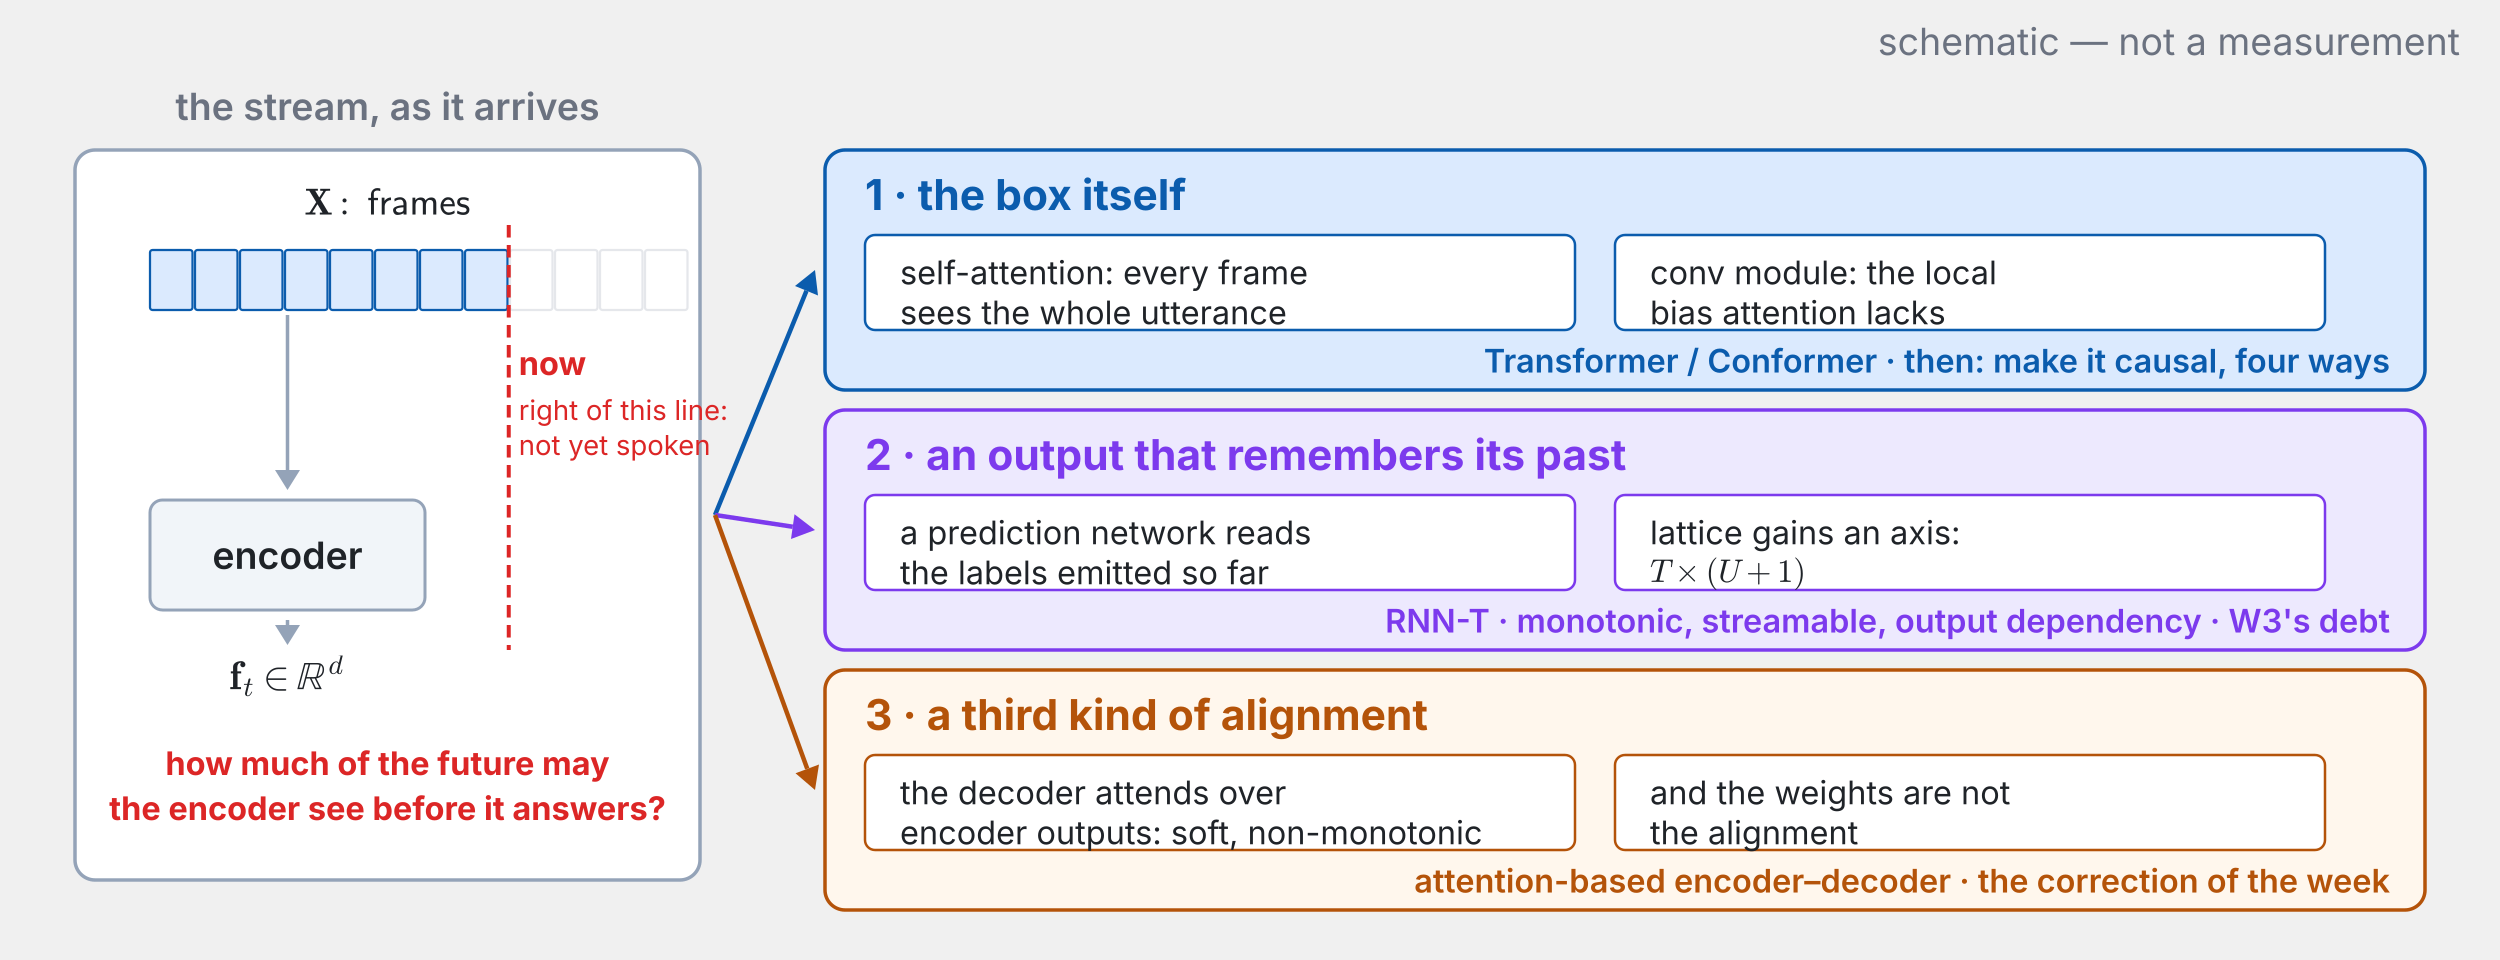
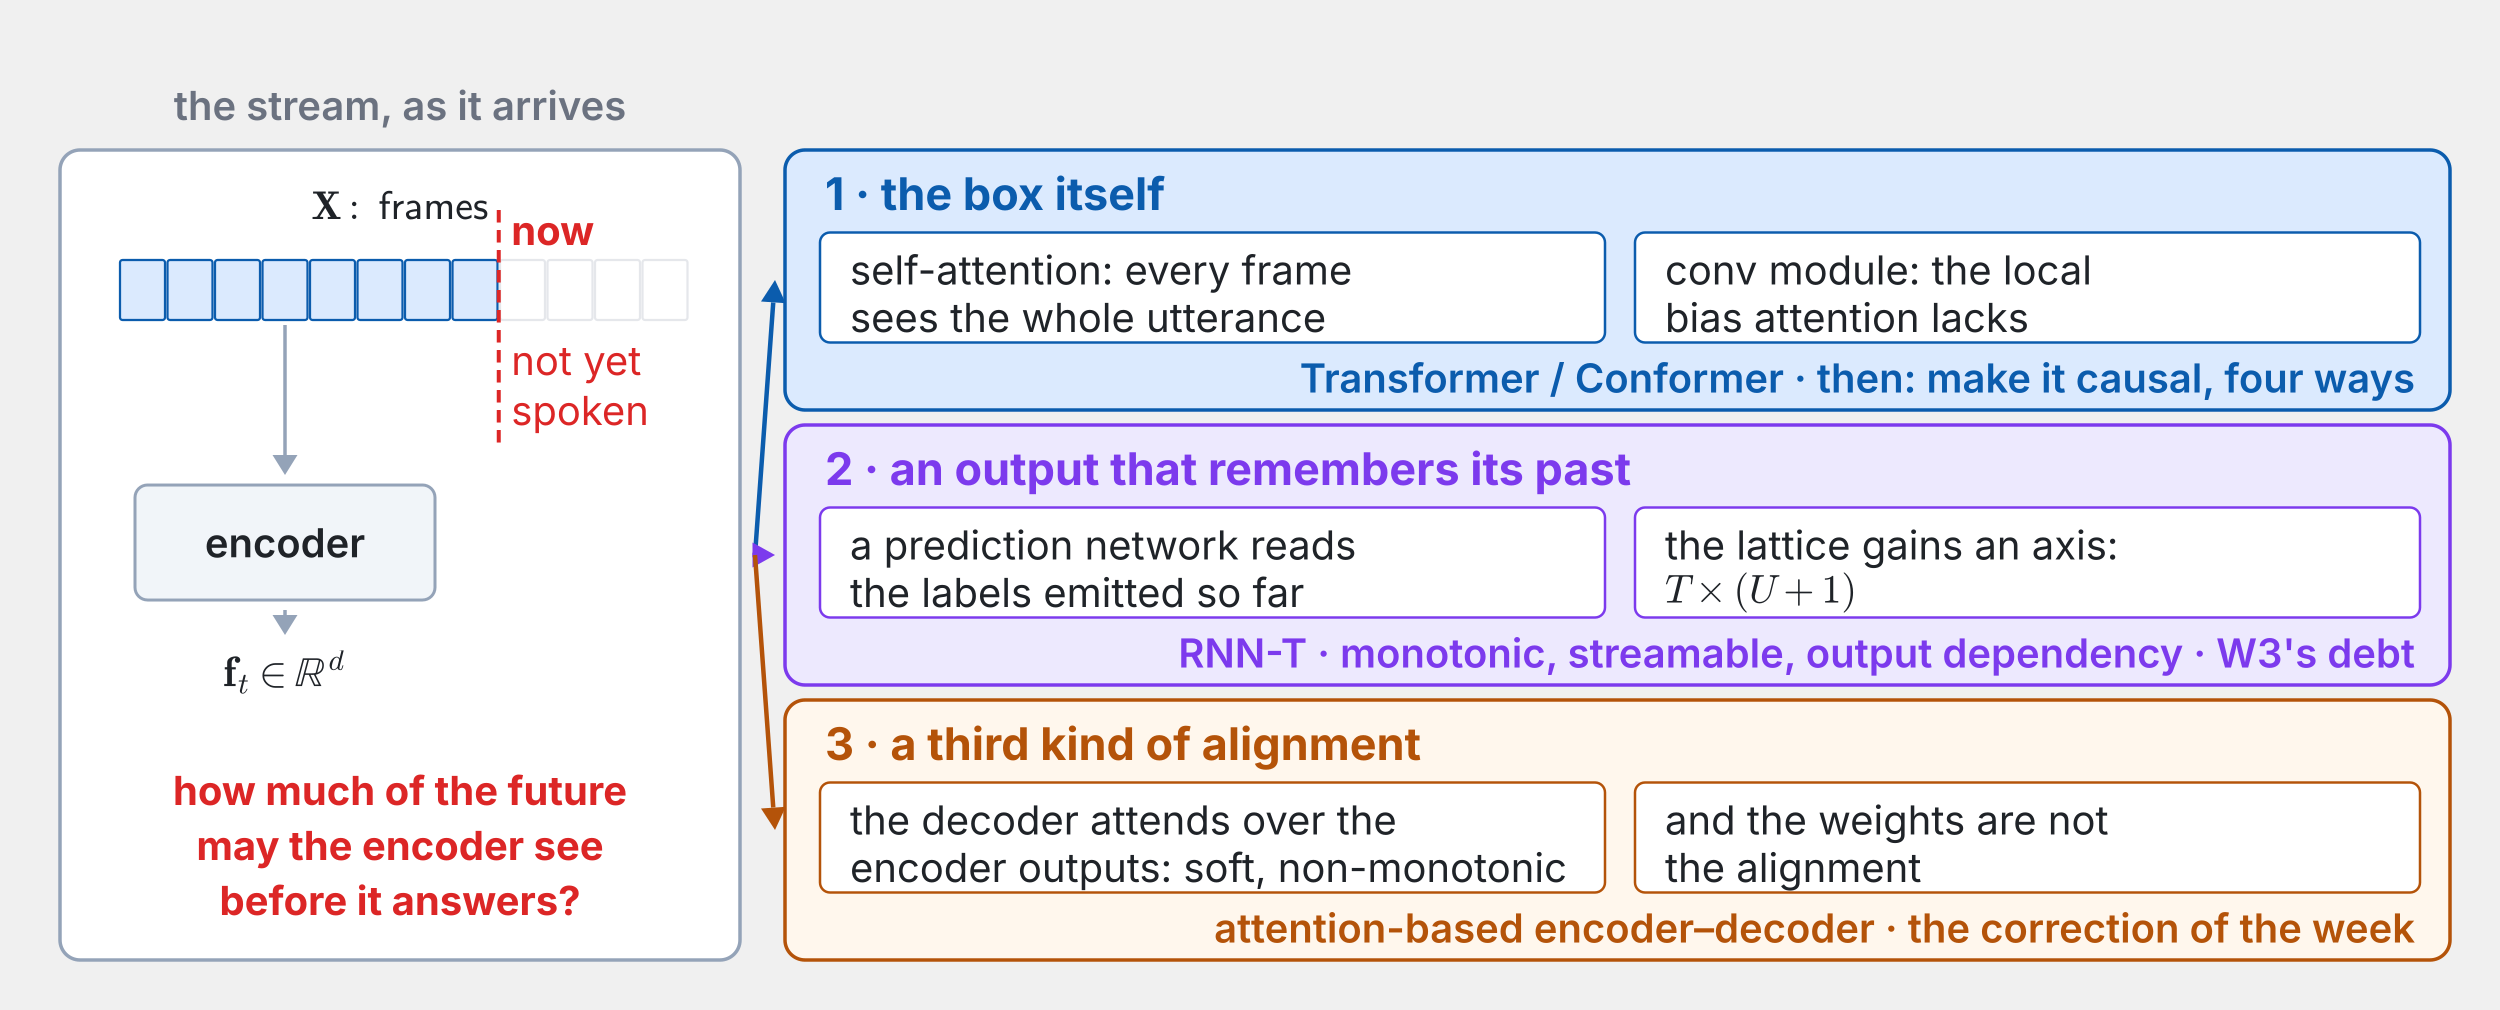
- <svg xmlns="http://www.w3.org/2000/svg" xmlns:xlink="http://www.w3.org/1999/xlink" viewBox="0 0 1000 384" width="100%" role="img" font-family="system-ui,-apple-system,Segoe UI,sans-serif">
-   <text x="984.0" y="22.0" font-size="15" font-weight="400" fill="#6b7280" text-anchor="end" dominant-baseline="auto">schematic — not a measurement</text>
+ <svg xmlns="http://www.w3.org/2000/svg" xmlns:xlink="http://www.w3.org/1999/xlink" viewBox="0 0 1000 404" width="100%" role="img" font-family="system-ui,-apple-system,Segoe UI,sans-serif">
  <g class="fragment" data-fragment-index="0">
-     <rect x="30.0" y="60.0" width="250.0" height="292.0" rx="8" fill="#ffffff" stroke="#94a3b8" stroke-width="1.4" />
-     <text x="155.0" y="48.0" font-size="15" font-weight="600" fill="#6b7280" text-anchor="middle" dominant-baseline="auto">the stream, as it arrives</text>
-     <rect x="60.0" y="100.0" width="17.0" height="24.0" rx="1" fill="#dbeafe" stroke="#0b5cad" stroke-width="0.9" />
-     <rect x="78.0" y="100.0" width="17.0" height="24.0" rx="1" fill="#dbeafe" stroke="#0b5cad" stroke-width="0.9" />
-     <rect x="96.0" y="100.0" width="17.0" height="24.0" rx="1" fill="#dbeafe" stroke="#0b5cad" stroke-width="0.9" />
-     <rect x="114.0" y="100.0" width="17.0" height="24.0" rx="1" fill="#dbeafe" stroke="#0b5cad" stroke-width="0.9" />
-     <rect x="132.0" y="100.0" width="17.0" height="24.0" rx="1" fill="#dbeafe" stroke="#0b5cad" stroke-width="0.9" />
-     <rect x="150.0" y="100.0" width="17.0" height="24.0" rx="1" fill="#dbeafe" stroke="#0b5cad" stroke-width="0.9" />
-     <rect x="168.0" y="100.0" width="17.0" height="24.0" rx="1" fill="#dbeafe" stroke="#0b5cad" stroke-width="0.9" />
-     <rect x="186.0" y="100.0" width="17.0" height="24.0" rx="1" fill="#dbeafe" stroke="#0b5cad" stroke-width="0.9" />
-     <rect x="204.0" y="100.0" width="17.0" height="24.0" rx="1" fill="#ffffff" stroke="#e5e7eb" stroke-width="0.9" />
-     <rect x="222.0" y="100.0" width="17.0" height="24.0" rx="1" fill="#ffffff" stroke="#e5e7eb" stroke-width="0.9" />
-     <rect x="240.0" y="100.0" width="17.0" height="24.0" rx="1" fill="#ffffff" stroke="#e5e7eb" stroke-width="0.9" />
-     <rect x="258.0" y="100.0" width="17.0" height="24.0" rx="1" fill="#ffffff" stroke="#e5e7eb" stroke-width="0.9" />
-     <svg x="121.775" y="74.483" width="66.45" height="14.517" viewBox="0 0 66.45 14.517">
+     <rect x="24.0" y="60.0" width="272.0" height="324.0" rx="8" fill="#ffffff" stroke="#94a3b8" stroke-width="1.4" />
+     <text x="160.0" y="48.0" font-size="16" font-weight="600" fill="#6b7280" text-anchor="middle" dominant-baseline="auto">the stream, as it arrives</text>
+     <rect x="48.0" y="104.0" width="18.0" height="24.0" rx="1" fill="#dbeafe" stroke="#0b5cad" stroke-width="0.9" />
+     <rect x="67.0" y="104.0" width="18.0" height="24.0" rx="1" fill="#dbeafe" stroke="#0b5cad" stroke-width="0.9" />
+     <rect x="86.0" y="104.0" width="18.0" height="24.0" rx="1" fill="#dbeafe" stroke="#0b5cad" stroke-width="0.9" />
+     <rect x="105.0" y="104.0" width="18.0" height="24.0" rx="1" fill="#dbeafe" stroke="#0b5cad" stroke-width="0.9" />
+     <rect x="124.0" y="104.0" width="18.0" height="24.0" rx="1" fill="#dbeafe" stroke="#0b5cad" stroke-width="0.9" />
+     <rect x="143.0" y="104.0" width="18.0" height="24.0" rx="1" fill="#dbeafe" stroke="#0b5cad" stroke-width="0.9" />
+     <rect x="162.0" y="104.0" width="18.0" height="24.0" rx="1" fill="#dbeafe" stroke="#0b5cad" stroke-width="0.9" />
+     <rect x="181.0" y="104.0" width="18.0" height="24.0" rx="1" fill="#dbeafe" stroke="#0b5cad" stroke-width="0.9" />
+     <rect x="200.0" y="104.0" width="18.0" height="24.0" rx="1" fill="#ffffff" stroke="#e5e7eb" stroke-width="0.9" />
+     <rect x="219.0" y="104.0" width="18.0" height="24.0" rx="1" fill="#ffffff" stroke="#e5e7eb" stroke-width="0.9" />
+     <rect x="238.0" y="104.0" width="18.0" height="24.0" rx="1" fill="#ffffff" stroke="#e5e7eb" stroke-width="0.9" />
+     <rect x="257.0" y="104.0" width="18.0" height="24.0" rx="1" fill="#ffffff" stroke="#e5e7eb" stroke-width="0.9" />
+     <svg x="124.56" y="75.515" width="70.88" height="15.485" viewBox="0 0 70.88 15.485">
      <defs>
        <style type="text/css">*{stroke-linejoin: round; stroke-linecap: butt}</style>
      </defs>
      <g id="w4t11-figure_1">
        <g id="w4t11-patch_1">
-           <path d="M 0 14.517  L 66.45 14.517  L 66.45 -0  L 0 -0  L 0 14.517  z " style="fill: none" />
+           <path d="M 0 15.485  L 70.88 15.485  L 70.88 0  L 0 0  L 0 15.485  z " style="fill: none" />
        </g>
        <g id="w4t11-text_1">
-           <g style="fill: #1f2328" transform="translate(0 11.39766) scale(0.15 -0.15)">
+           <g style="fill: #1f2328" transform="translate(0 12.1575) scale(0.16 -0.16)">
            <defs>
              <path id="w4t11-Cmb10-58" d="M 184 0  L 184 325  Q 856 325 909 384  L 2009 2106  L 825 4063  L 269 4063  L 269 4391  L 2291 4391  L 2291 4063  L 1838 4063  L 2528 2919  L 3225 4013  Q 3225 4028 3158 4036  Q 3091 4044 3053 4044  Q 2872 4063 2688 4063  L 2688 4391  L 4384 4391  L 4384 4063  Q 4159 4063 3925 4053  Q 3691 4044 3653 4006  L 2741 2572  L 4091 325  L 4653 325  L 4653 0  L 2625 0  L 2625 325  L 3084 325  L 2222 1759  L 1344 378  Q 1344 369 1411 358  Q 1478 347 1509 347  Q 1681 325 1881 325  L 1881 0  L 184 0  z " transform="scale(0.015625)" />
              <path id="w4t11-Cmr10-3a" d="M 538 353  Q 538 497 644 600  Q 750 703 891 703  Q 978 703 1062 656  Q 1147 609 1194 525  Q 1241 441 1241 353  Q 1241 213 1137 106  Q 1034 0 891 0  Q 750 0 644 106  Q 538 213 538 353  z M 538 2406  Q 538 2497 584 2578  Q 631 2659 714 2709  Q 797 2759 891 2759  Q 981 2759 1064 2709  Q 1147 2659 1194 2578  Q 1241 2497 1241 2406  Q 1241 2263 1139 2158  Q 1038 2053 891 2053  Q 747 2053 642 2158  Q 538 2263 538 2406  z " transform="scale(0.015625)" />
              <path id="w4t11-Cmss10-66" d="M 634 0  L 634 2444  L 172 2444  L 172 2841  L 634 2841  L 634 3438  Q 634 3722 775 3969  Q 916 4216 1159 4364  Q 1403 4513 1684 4513  Q 1784 4513 1990 4491  Q 2197 4469 2222 4441  L 2222 3988  Q 2097 4044 1967 4070  Q 1838 4097 1684 4097  Q 1475 4097 1297 3976  Q 1119 3856 1119 3653  L 1119 2841  L 1831 2841  L 1831 2444  L 1141 2444  L 1141 0  L 634 0  z " transform="scale(0.015625)" />
              <path id="w4t11-Cmss10-72" d="M 513 0  L 513 2881  L 984 2881  L 984 2328  Q 1109 2503 1287 2637  Q 1466 2772 1670 2842  Q 1875 2913 2094 2913  L 2094 2456  Q 1809 2456 1561 2315  Q 1313 2175 1166 1933  Q 1019 1691 1019 1403  L 1019 0  L 513 0  z " transform="scale(0.015625)" />
              <path id="w4t11-Cmss10-61" d="M 972 -72  Q 766 -72 605 48  Q 444 169 356 359  Q 269 550 269 763  Q 269 1072 580 1256  Q 891 1441 1305 1511  Q 1719 1581 2041 1581  L 2041 1881  Q 2041 2128 1900 2337  Q 1759 2547 1522 2547  Q 1225 2547 1000 2473  Q 775 2400 531 2222  L 494 2675  Q 753 2825 987 2887  Q 1222 2950 1522 2950  Q 1806 2950 2047 2801  Q 2288 2653 2427 2408  Q 2566 2163 2566 1881  L 2566 0  L 2059 0  L 2059 238  Q 1859 84 1576 6  Q 1294 -72 972 -72  z M 756 763  Q 756 566 937 456  Q 1119 347 1331 347  Q 1600 347 1820 467  Q 2041 588 2041 831  L 2041 1228  Q 1641 1228 1198 1125  Q 756 1022 756 763  z " transform="scale(0.015625)" />
              <path id="w4t11-Cmss10-6d" d="M 506 0  L 506 2881  L 991 2881  L 991 2444  Q 1163 2666 1403 2789  Q 1644 2913 1919 2913  Q 2563 2913 2731 2400  Q 2903 2638 3158 2775  Q 3413 2913 3694 2913  Q 4172 2913 4373 2644  Q 4575 2375 4575 1881  L 4575 0  L 4050 0  L 4050 1881  Q 4050 2497 3419 2497  Q 3206 2497 3065 2355  Q 2925 2213 2864 2005  Q 2803 1797 2803 1588  L 2803 0  L 2278 0  L 2278 1881  Q 2278 2203 2120 2350  Q 1963 2497 1644 2497  Q 1428 2497 1290 2355  Q 1153 2213 1092 2005  Q 1031 1797 1031 1588  L 1031 0  L 506 0  z " transform="scale(0.015625)" />
              <path id="w4t11-Cmss10-65" d="M 1594 -72  Q 1300 -72 1044 51  Q 788 175 602 390  Q 416 606 314 882  Q 213 1159 213 1441  Q 213 1806 373 2159  Q 534 2513 831 2731  Q 1128 2950 1503 2950  Q 2116 2950 2386 2500  Q 2656 2050 2656 1403  L 684 1403  Q 684 1150 801 904  Q 919 659 1130 503  Q 1341 347 1594 347  Q 2150 347 2584 691  L 2625 256  Q 2491 122 2162 25  Q 1834 -72 1594 -72  z M 722 1778  L 2259 1778  Q 2209 2103 2015 2318  Q 1822 2534 1503 2534  Q 1316 2534 1150 2426  Q 984 2319 876 2145  Q 769 1972 722 1778  z " transform="scale(0.015625)" />
              <path id="w4t11-Cmss10-73" d="M 178 213  L 263 672  Q 716 359 1259 359  Q 1494 359 1659 461  Q 1825 563 1825 781  Q 1825 947 1698 1053  Q 1572 1159 1403 1191  L 1013 1269  Q 688 1334 450 1559  Q 213 1784 213 2100  Q 213 2391 353 2583  Q 494 2775 731 2862  Q 969 2950 1259 2950  Q 1538 2950 1745 2904  Q 1953 2859 2194 2747  L 2119 2297  Q 1888 2434 1673 2490  Q 1459 2547 1191 2547  Q 981 2547 836 2455  Q 691 2363 691 2163  Q 691 2025 800 1926  Q 909 1828 1063 1791  L 1491 1709  Q 1709 1659 1895 1537  Q 2081 1416 2192 1233  Q 2303 1050 2303 831  Q 2303 525 2167 323  Q 2031 122 1798 25  Q 1566 -72 1259 -72  Q 684 -72 178 213  z " transform="scale(0.015625)" />
            </defs>
            <use xlink:href="#w4t11-Cmb10-58" transform="translate(0 0.484375)" />
            <use xlink:href="#w4t11-Cmr10-3a" transform="translate(93.04688 0.484375)" />
            <use xlink:href="#w4t11-Cmss10-66" transform="translate(167.555 0.484375)" />
            <use xlink:href="#w4t11-Cmss10-72" transform="translate(198.0726 0.484375)" />
            <use xlink:href="#w4t11-Cmss10-61" transform="translate(232.1547 0.484375)" />
            <use xlink:href="#w4t11-Cmss10-6d" transform="translate(280.1527 0.484375)" />
            <use xlink:href="#w4t11-Cmss10-65" transform="translate(359.5472 0.484375)" />
            <use xlink:href="#w4t11-Cmss10-73" transform="translate(403.932 0.484375)" />
          </g>
        </g>
      </g>
    </svg>
-     <line x1="203.5" y1="90.0" x2="203.5" y2="260.0" stroke="#dc2626" stroke-width="1.6" stroke-dasharray="5 3" />
-     <text x="207.5" y="150.0" font-size="13" font-weight="700" fill="#dc2626" text-anchor="start" dominant-baseline="auto">now</text>
-     <text x="207.5" y="168.0" font-size="11" font-weight="400" fill="#dc2626" text-anchor="start" dominant-baseline="auto">right of this line:</text>
-     <text x="207.5" y="182.0" font-size="11" font-weight="400" fill="#dc2626" text-anchor="start" dominant-baseline="auto">not yet spoken</text>
-     <rect x="60.0" y="200.0" width="110.0" height="44.0" rx="5" fill="#f1f5f9" stroke="#94a3b8" stroke-width="1.2" />
-     <text x="115.0" y="222.0" font-size="15" font-weight="600" fill="#1f2328" text-anchor="middle" dominant-baseline="middle">encoder</text>
-     <line x1="115.0" y1="126.0" x2="115.0" y2="188.0" stroke="#94a3b8" stroke-width="1.4" />
-     <polygon points="115.0,196.0 110.0,188.0 120.0,188.0" fill="#94a3b8" />
-     <svg x="91.72" y="262.2" width="46.56" height="16.8" viewBox="0 0 46.56 16.8">
+     <line x1="199.5" y1="84.0" x2="199.5" y2="180.0" stroke="#dc2626" stroke-width="1.6" stroke-dasharray="5 3" />
+     <text x="204.5" y="98.0" font-size="16" font-weight="700" fill="#dc2626" text-anchor="start" dominant-baseline="auto">now</text>
+     <text x="204.5" y="150.0" font-size="16" font-weight="400" fill="#dc2626" text-anchor="start" dominant-baseline="auto">not yet</text>
+     <text x="204.5" y="170.0" font-size="16" font-weight="400" fill="#dc2626" text-anchor="start" dominant-baseline="auto">spoken</text>
+     <rect x="54.0" y="194.0" width="120.0" height="46.0" rx="5" fill="#f1f5f9" stroke="#94a3b8" stroke-width="1.2" />
+     <text x="114.0" y="217.0" font-size="16" font-weight="600" fill="#1f2328" text-anchor="middle" dominant-baseline="middle">encoder</text>
+     <line x1="114.0" y1="130.0" x2="114.0" y2="182.0" stroke="#94a3b8" stroke-width="1.4" />
+     <polygon points="114.0,190.0 109.0,182.0 119.0,182.0" fill="#94a3b8" />
+     <svg x="89.265" y="260.15" width="49.47" height="17.85" viewBox="0 0 49.47 17.85">
      <defs>
        <style type="text/css">*{stroke-linejoin: round; stroke-linecap: butt}</style>
      </defs>
      <g id="w4t12-figure_1">
        <g id="w4t12-patch_1">
-           <path d="M 0 16.8  L 46.56 16.8  L 46.56 0  L 0 0  L 0 16.8  z " style="fill: none" />
+           <path d="M 0 17.85  L 49.47 17.85  L 49.47 0  L 0 0  L 0 17.85  z " style="fill: none" />
        </g>
        <g id="w4t12-text_1">
-           <g style="fill: #1f2328" transform="translate(0 13.4725) scale(0.16 -0.16)">
+           <g style="fill: #1f2328" transform="translate(0 14.31453) scale(0.17 -0.17)">
            <defs>
              <path id="w4t12-Cmb10-66" d="M 159 0  L 159 325  L 603 325  L 603 2516  L 244 2516  L 244 2841  L 603 2841  L 603 3525  Q 603 3853 801 4070  Q 1000 4288 1304 4384  Q 1609 4481 1931 4481  Q 2188 4481 2380 4318  Q 2572 4156 2572 3909  Q 2572 3738 2453 3619  Q 2334 3500 2169 3500  Q 2003 3500 1881 3622  Q 1759 3744 1759 3909  Q 1759 4106 1900 4225  L 1869 4225  Q 1581 4225 1431 4014  Q 1281 3803 1281 3506  L 1281 2841  L 1900 2841  L 1900 2516  L 1319 2516  L 1319 325  L 1875 325  L 1875 0  L 159 0  z " transform="scale(0.015625)" />
              <path id="w4t12-Cmmi10-74" d="M 397 519  Q 397 613 416 697  L 878 2534  L 206 2534  Q 141 2534 141 2619  Q 166 2759 225 2759  L 934 2759  L 1191 3803  Q 1216 3888 1291 3947  Q 1366 4006 1459 4006  Q 1541 4006 1595 3957  Q 1650 3909 1650 3828  Q 1650 3809 1648 3798  Q 1647 3788 1644 3775  L 1388 2759  L 2047 2759  Q 2113 2759 2113 2675  Q 2109 2659 2100 2621  Q 2091 2584 2075 2559  Q 2059 2534 2028 2534  L 1331 2534  L 872 684  Q 825 503 825 372  Q 825 97 1013 97  Q 1294 97 1511 361  Q 1728 625 1844 941  Q 1869 978 1894 978  L 1972 978  Q 1997 978 2012 961  Q 2028 944 2028 922  Q 2028 909 2022 903  Q 1881 516 1612 222  Q 1344 -72 997 -72  Q 744 -72 570 93  Q 397 259 397 519  z " transform="scale(0.015625)" />
              <path id="w4t12-Cmsy10-32" d="M 1356 403  Q 1838 0 2497 0  L 3616 0  Q 3666 0 3698 -37  Q 3731 -75 3731 -128  Q 3731 -175 3698 -215  Q 3666 -256 3616 -256  L 2478 -256  Q 1969 -256 1519 -12  Q 1069 231 800 657  Q 531 1084 531 1600  Q 531 2116 800 2542  Q 1069 2969 1519 3212  Q 1969 3456 2478 3456  L 3616 3456  Q 3666 3456 3698 3415  Q 3731 3375 3731 3328  Q 3731 3275 3698 3237  Q 3666 3200 3616 3200  L 2497 3200  Q 2184 3200 1889 3097  Q 1594 2994 1356 2797  Q 1122 2600 958 2304  Q 794 2009 794 1728  L 3616 1728  Q 3666 1728 3698 1687  Q 3731 1647 3731 1600  Q 3731 1553 3698 1512  Q 3666 1472 3616 1472  L 794 1472  Q 794 1194 958 897  Q 1122 600 1356 403  z " transform="scale(0.015625)" />
              <path id="w4t12-STIXGeneral-Italic-211d" d="M 1229 4179  L 3360 4179  Q 3827 4179 4108 3894  Q 4390 3610 4390 3142  Q 4390 2554 4060 2186  Q 3731 1818 3149 1715  L 4026 0  L 2925 0  L 2125 1690  L 1549 1690  L 1094 0  L 109 0  L 1229 4179  z M 3866 3821  L 3392 2022  Q 3770 2144 3962 2438  Q 4154 2733 4154 3136  Q 4154 3584 3866 3821  z M 3142 1978  L 3648 3872  Q 3450 3942 3296 3942  L 2150 3942  L 1613 1926  L 2630 1926  Q 2957 1926 3142 1978  z M 3629 237  L 2899 1696  Q 2829 1683 2682 1683  Q 2630 1683 2531 1686  Q 2432 1690 2387 1690  L 3072 237  L 3629 237  z M 1907 3942  L 1408 3942  L 416 237  L 915 237  L 1907 3942  z " transform="scale(0.015625)" />
              <path id="w4t12-Cmmi10-64" d="M 1113 -72  Q 709 -72 476 233  Q 244 538 244 953  Q 244 1363 456 1803  Q 669 2244 1030 2536  Q 1391 2828 1806 2828  Q 1994 2828 2145 2723  Q 2297 2619 2381 2444  L 2741 3872  Q 2766 3981 2772 4044  Q 2772 4147 2356 4147  Q 2291 4147 2291 4231  Q 2294 4247 2305 4287  Q 2316 4328 2333 4350  Q 2350 4372 2381 4372  L 3244 4441  Q 3322 4441 3322 4359  L 2400 678  Q 2356 572 2356 372  Q 2356 97 2541 97  Q 2741 97 2845 351  Q 2950 606 3022 941  Q 3034 978 3072 978  L 3150 978  Q 3175 978 3190 956  Q 3206 934 3206 916  Q 3094 469 2961 198  Q 2828 -72 2528 -72  Q 2313 -72 2147 54  Q 1981 181 1941 391  Q 1528 -72 1113 -72  z M 1119 97  Q 1350 97 1567 270  Q 1784 444 1941 678  Q 1947 684 1947 703  L 2297 2113  Q 2259 2338 2131 2500  Q 2003 2663 1791 2663  Q 1575 2663 1389 2486  Q 1203 2309 1075 2069  Q 950 1813 836 1366  Q 722 919 722 672  Q 722 450 817 273  Q 913 97 1119 97  z " transform="scale(0.015625)" />
            </defs>
            <use xlink:href="#w4t12-Cmb10-66" transform="translate(0 0.1625)" />
            <use xlink:href="#w4t12-Cmmi10-74" transform="translate(34.98172 -16.84375) scale(0.7)" />
            <use xlink:href="#w4t12-Cmsy10-32" transform="translate(84.17645 0.1625)" />
            <use xlink:href="#w4t12-STIXGeneral-Italic-211d" transform="translate(168.3366 0.1625)" />
            <use xlink:href="#w4t12-Cmmi10-64" transform="translate(247.7728 38.42656) scale(0.7)" />
          </g>
        </g>
      </g>
    </svg>
-     <line x1="115.0" y1="248.0" x2="115.0" y2="250.0" stroke="#94a3b8" stroke-width="1.4" />
-     <polygon points="115.0,258.0 110.0,250.0 120.0,250.0" fill="#94a3b8" />
-     <text x="155.0" y="310.0" font-size="13" font-weight="700" fill="#dc2626" text-anchor="middle" dominant-baseline="auto">how much of the future may</text>
-     <text x="155.0" y="328.0" font-size="13" font-weight="700" fill="#dc2626" text-anchor="middle" dominant-baseline="auto">the encoder see before it answers?</text>
+     <line x1="114.0" y1="244.0" x2="114.0" y2="246.0" stroke="#94a3b8" stroke-width="1.4" />
+     <polygon points="114.0,254.0 109.0,246.0 119.0,246.0" fill="#94a3b8" />
+     <text x="160.0" y="322.0" font-size="16" font-weight="700" fill="#dc2626" text-anchor="middle" dominant-baseline="auto">how much of the future</text>
+     <text x="160.0" y="344.0" font-size="16" font-weight="700" fill="#dc2626" text-anchor="middle" dominant-baseline="auto">may the encoder see</text>
+     <text x="160.0" y="366.0" font-size="16" font-weight="700" fill="#dc2626" text-anchor="middle" dominant-baseline="auto">before it answers?</text>
  </g>
  <g class="fragment" data-fragment-index="1">
-     <rect x="330.0" y="60.0" width="640.0" height="96.0" rx="8" fill="#dbeafe" stroke="#0b5cad" stroke-width="1.4" />
-     <line x1="286.0" y1="206.0" x2="322.6" y2="116.3" stroke="#0b5cad" stroke-width="1.8" />
-     <polygon points="326.0,108.0 327.2,118.2 318.0,114.4" fill="#0b5cad" />
-     <text x="346.0" y="84.0" font-size="17" font-weight="700" fill="#0b5cad" text-anchor="start" dominant-baseline="auto">1 · the box itself</text>
-     <rect x="346.0" y="94.0" width="284.0" height="38.0" rx="4" fill="#ffffff" stroke="#0b5cad" stroke-width="1.0" />
-     <text x="360.0" y="109.0" font-size="13" font-weight="400" fill="#1f2328" text-anchor="start" dominant-baseline="middle">self-attention: every frame</text>
-     <text x="360.0" y="125.0" font-size="13" font-weight="400" fill="#1f2328" text-anchor="start" dominant-baseline="middle">sees the whole utterance</text>
-     <rect x="646.0" y="94.0" width="284.0" height="38.0" rx="4" fill="#ffffff" stroke="#0b5cad" stroke-width="1.0" />
-     <text x="660.0" y="109.0" font-size="13" font-weight="400" fill="#1f2328" text-anchor="start" dominant-baseline="middle">conv module: the local</text>
-     <text x="660.0" y="125.0" font-size="13" font-weight="400" fill="#1f2328" text-anchor="start" dominant-baseline="middle">bias attention lacks</text>
-     <text x="956.0" y="149.0" font-size="13" font-weight="600" fill="#0b5cad" text-anchor="end" dominant-baseline="auto">Transformer / Conformer  ·  then: make it causal, four ways</text>
+     <rect x="314.0" y="60.0" width="666.0" height="104.0" rx="8" fill="#dbeafe" stroke="#0b5cad" stroke-width="1.4" />
+     <line x1="302.0" y1="222.0" x2="309.3" y2="121.0" stroke="#0b5cad" stroke-width="1.8" />
+     <polygon points="310.0,112.0 314.3,121.3 304.4,120.6" fill="#0b5cad" />
+     <text x="330.0" y="84.0" font-size="18" font-weight="700" fill="#0b5cad" text-anchor="start" dominant-baseline="auto">1 · the box itself</text>
+     <rect x="328.0" y="93.0" width="314.0" height="44.0" rx="4" fill="#ffffff" stroke="#0b5cad" stroke-width="1.0" />
+     <text x="340.0" y="108.0" font-size="16" font-weight="400" fill="#1f2328" text-anchor="start" dominant-baseline="middle">self-attention: every frame</text>
+     <text x="340.0" y="127.0" font-size="16" font-weight="400" fill="#1f2328" text-anchor="start" dominant-baseline="middle">sees the whole utterance</text>
+     <rect x="654.0" y="93.0" width="314.0" height="44.0" rx="4" fill="#ffffff" stroke="#0b5cad" stroke-width="1.0" />
+     <text x="666.0" y="108.0" font-size="16" font-weight="400" fill="#1f2328" text-anchor="start" dominant-baseline="middle">conv module: the local</text>
+     <text x="666.0" y="127.0" font-size="16" font-weight="400" fill="#1f2328" text-anchor="start" dominant-baseline="middle">bias attention lacks</text>
+     <text x="966.0" y="157.0" font-size="16" font-weight="600" fill="#0b5cad" text-anchor="end" dominant-baseline="auto">Transformer / Conformer  ·  then: make it causal, four ways</text>
  </g>
  <g class="fragment" data-fragment-index="2">
-     <rect x="330.0" y="164.0" width="640.0" height="96.0" rx="8" fill="#ede9fe" stroke="#7c3aed" stroke-width="1.4" />
-     <line x1="286.0" y1="206.0" x2="317.1" y2="210.7" stroke="#7c3aed" stroke-width="1.8" />
-     <polygon points="326.0,212.0 316.4,215.6 317.8,205.7" fill="#7c3aed" />
-     <text x="346.0" y="188.0" font-size="17" font-weight="700" fill="#7c3aed" text-anchor="start" dominant-baseline="auto">2 · an output that remembers its past</text>
-     <rect x="346.0" y="198.0" width="284.0" height="38.0" rx="4" fill="#ffffff" stroke="#7c3aed" stroke-width="1.0" />
-     <text x="360.0" y="213.0" font-size="13" font-weight="400" fill="#1f2328" text-anchor="start" dominant-baseline="middle">a prediction network reads</text>
-     <text x="360.0" y="229.0" font-size="13" font-weight="400" fill="#1f2328" text-anchor="start" dominant-baseline="middle">the labels emitted so far</text>
-     <rect x="646.0" y="198.0" width="284.0" height="38.0" rx="4" fill="#ffffff" stroke="#7c3aed" stroke-width="1.0" />
-     <text x="660.0" y="213.0" font-size="13" font-weight="400" fill="#1f2328" text-anchor="start" dominant-baseline="middle">lattice gains an axis:</text>
-     <svg x="660" y="223" width="62.4" height="13" viewBox="0 0 62.4 13">
+     <rect x="314.0" y="170.0" width="666.0" height="104.0" rx="8" fill="#ede9fe" stroke="#7c3aed" stroke-width="1.4" />
+     <line x1="302.0" y1="222.0" x2="301.0" y2="222.0" stroke="#7c3aed" stroke-width="1.8" />
+     <polygon points="310.0,222.0 301.0,227.0 301.0,217.0" fill="#7c3aed" />
+     <text x="330.0" y="194.0" font-size="18" font-weight="700" fill="#7c3aed" text-anchor="start" dominant-baseline="auto">2 · an output that remembers its past</text>
+     <rect x="328.0" y="203.0" width="314.0" height="44.0" rx="4" fill="#ffffff" stroke="#7c3aed" stroke-width="1.0" />
+     <text x="340.0" y="218.0" font-size="16" font-weight="400" fill="#1f2328" text-anchor="start" dominant-baseline="middle">a prediction network reads</text>
+     <text x="340.0" y="237.0" font-size="16" font-weight="400" fill="#1f2328" text-anchor="start" dominant-baseline="middle">the labels emitted so far</text>
+     <rect x="654.0" y="203.0" width="314.0" height="44.0" rx="4" fill="#ffffff" stroke="#7c3aed" stroke-width="1.0" />
+     <text x="666.0" y="218.0" font-size="16" font-weight="400" fill="#1f2328" text-anchor="start" dominant-baseline="middle">the lattice gains an axis:</text>
+     <svg x="666" y="229" width="76.8" height="16" viewBox="0 0 76.8 16">
      <defs>
        <style type="text/css">*{stroke-linejoin: round; stroke-linecap: butt}</style>
      </defs>
      <g id="w4t13-figure_1">
        <g id="w4t13-patch_1">
-           <path d="M 0 13  L 62.4 13  L 62.4 0  L 0 0  L 0 13  z " style="fill: none" />
+           <path d="M 0 16  L 76.8 16  L 76.8 0  L 0 0  L 0 16  z " style="fill: none" />
        </g>
        <g id="w4t13-text_1">
-           <g style="fill: #1f2328" transform="translate(0 9.75) scale(0.13 -0.13)">
+           <g style="fill: #1f2328" transform="translate(0 12) scale(0.16 -0.16)">
            <defs>
              <path id="w4t13-Cmmi10-54" d="M 294 84  Q 297 100 308 140  Q 319 181 336 203  Q 353 225 384 225  Q 934 225 1113 256  Q 1284 300 1319 441  L 2194 3956  Q 2222 4034 2222 4097  Q 2222 4147 1997 4147  L 1625 4147  Q 1197 4147 964 4015  Q 731 3884 622 3668  Q 513 3453 341 2963  Q 319 2906 275 2906  L 219 2906  Q 153 2906 153 2988  L 609 4313  Q 622 4372 672 4372  L 4453 4372  Q 4519 4372 4519 4288  L 4306 2963  Q 4306 2944 4284 2925  Q 4263 2906 4244 2906  L 4184 2906  Q 4122 2906 4122 2988  Q 4191 3441 4191 3628  Q 4191 3853 4097 3968  Q 4003 4084 3853 4115  Q 3703 4147 3463 4147  L 3084 4147  Q 2913 4147 2853 4115  Q 2794 4084 2753 3928  L 1875 416  Q 1872 403 1870 390  Q 1869 378 1863 359  Q 1863 278 1959 256  Q 2125 225 2669 225  Q 2731 225 2731 141  Q 2709 50 2696 25  Q 2684 0 2625 0  L 359 0  Q 294 0 294 84  z " transform="scale(0.015625)" />
              <path id="w4t13-Cmsy10-a3" d="M 941 184  Q 941 234 972 275  L 2303 1600  L 972 2931  Q 941 2963 941 3016  Q 941 3063 978 3103  Q 1016 3144 1069 3144  Q 1113 3144 1166 3103  L 2491 1778  L 3809 3103  Q 3863 3144 3903 3144  Q 3956 3144 3993 3106  Q 4031 3069 4031 3016  Q 4031 2963 4000 2931  L 2669 1600  L 4000 275  Q 4031 234 4031 184  Q 4031 131 3993 93  Q 3956 56 3903 56  Q 3856 56 3809 103  L 2491 1422  L 1166 103  Q 1119 56 1069 56  Q 1016 56 978 97  Q 941 138 941 184  z " transform="scale(0.015625)" />
              <path id="w4t13-Cmr10-28" d="M 1984 -1588  Q 1628 -1306 1370 -942  Q 1113 -578 948 -165  Q 784 247 703 697  Q 622 1147 622 1600  Q 622 2059 703 2509  Q 784 2959 951 3375  Q 1119 3791 1378 4153  Q 1638 4516 1984 4788  Q 1984 4800 2016 4800  L 2075 4800  Q 2094 4800 2109 4783  Q 2125 4766 2125 4744  Q 2125 4716 2113 4703  Q 1800 4397 1592 4047  Q 1384 3697 1257 3301  Q 1131 2906 1075 2482  Q 1019 2059 1019 1600  Q 1019 -434 2106 -1491  Q 2125 -1509 2125 -1544  Q 2125 -1559 2108 -1579  Q 2091 -1600 2075 -1600  L 2016 -1600  Q 1984 -1600 1984 -1588  z " transform="scale(0.015625)" />
              <path id="w4t13-Cmmi10-55" d="M 941 891  Q 941 656 1033 472  Q 1125 288 1300 186  Q 1475 84 1709 84  Q 1984 84 2245 196  Q 2506 309 2715 509  Q 2925 709 3073 965  Q 3222 1222 3284 1472  L 3859 3781  Q 3872 3850 3872 3878  Q 3872 4147 3378 4147  Q 3316 4147 3316 4231  Q 3338 4313 3350 4342  Q 3363 4372 3425 4372  L 4813 4372  Q 4841 4372 4859 4344  Q 4878 4316 4878 4288  Q 4878 4284 4865 4239  Q 4853 4194 4836 4170  Q 4819 4147 4794 4147  Q 4181 4147 4084 3756  L 3506 1447  Q 3434 1147 3264 864  Q 3094 581 2845 351  Q 2597 122 2298 -9  Q 2000 -141 1691 -141  Q 1338 -141 1045 14  Q 753 169 587 447  Q 422 725 422 1088  Q 422 1297 469 1472  L 1088 3956  Q 1100 4019 1100 4044  Q 1100 4113 1025 4122  Q 903 4147 563 4147  Q 500 4147 500 4231  Q 522 4313 534 4342  Q 547 4372 609 4372  L 2328 4372  Q 2394 4372 2394 4288  Q 2391 4272 2381 4234  Q 2372 4197 2356 4172  Q 2341 4147 2309 4147  Q 1919 4147 1766 4103  Q 1681 4072 1644 3928  L 1025 1447  Q 941 1109 941 891  z " transform="scale(0.015625)" />
              <path id="w4t13-Cmr10-2b" d="M 481 1472  Q 428 1472 393 1512  Q 359 1553 359 1600  Q 359 1647 393 1687  Q 428 1728 481 1728  L 2363 1728  L 2363 3616  Q 2363 3666 2400 3698  Q 2438 3731 2491 3731  Q 2538 3731 2578 3698  Q 2619 3666 2619 3616  L 2619 1728  L 4500 1728  Q 4547 1728 4581 1687  Q 4616 1647 4616 1600  Q 4616 1553 4581 1512  Q 4547 1472 4500 1472  L 2619 1472  L 2619 -416  Q 2619 -466 2578 -498  Q 2538 -531 2491 -531  Q 2438 -531 2400 -498  Q 2363 -466 2363 -416  L 2363 1472  L 481 1472  z " transform="scale(0.015625)" />
              <path id="w4t13-Cmr10-31" d="M 594 0  L 594 225  Q 1394 225 1394 428  L 1394 3788  Q 1063 3628 556 3628  L 556 3853  Q 1341 3853 1741 4263  L 1831 4263  Q 1853 4263 1873 4245  Q 1894 4228 1894 4206  L 1894 428  Q 1894 225 2694 225  L 2694 0  L 594 0  z " transform="scale(0.015625)" />
              <path id="w4t13-Cmr10-29" d="M 416 -1600  Q 359 -1600 359 -1544  Q 359 -1516 372 -1503  Q 1466 -434 1466 1600  Q 1466 3634 384 4691  Q 359 4706 359 4744  Q 359 4766 376 4783  Q 394 4800 416 4800  L 475 4800  Q 494 4800 506 4788  Q 966 4425 1272 3906  Q 1578 3388 1720 2800  Q 1863 2213 1863 1600  Q 1863 1147 1786 708  Q 1709 269 1542 -157  Q 1375 -584 1119 -945  Q 863 -1306 506 -1588  Q 494 -1600 475 -1600  L 416 -1600  z " transform="scale(0.015625)" />
            </defs>
            <use xlink:href="#w4t13-Cmmi10-54" />
            <use xlink:href="#w4t13-Cmsy10-a3" transform="translate(75.95703 0)" />
            <use xlink:href="#w4t13-Cmr10-28" transform="translate(171.2012 0)" />
            <use xlink:href="#w4t13-Cmmi10-55" transform="translate(210.0195 0)" />
            <use xlink:href="#w4t13-Cmr10-2b" transform="translate(295.791 0)" />
            <use xlink:href="#w4t13-Cmr10-31" transform="translate(391.0352 0)" />
            <use xlink:href="#w4t13-Cmr10-29" transform="translate(441.0352 0)" />
          </g>
        </g>
      </g>
    </svg>
-     <text x="956.0" y="253.0" font-size="13" font-weight="600" fill="#7c3aed" text-anchor="end" dominant-baseline="auto">RNN-T  ·  monotonic, streamable, output dependency  ·  W3's debt</text>
+     <text x="966.0" y="267.0" font-size="16" font-weight="600" fill="#7c3aed" text-anchor="end" dominant-baseline="auto">RNN-T  ·  monotonic, streamable, output dependency  ·  W3's debt</text>
  </g>
  <g class="fragment" data-fragment-index="3">
-     <rect x="330.0" y="268.0" width="640.0" height="96.0" rx="8" fill="#fff7ed" stroke="#b45309" stroke-width="1.4" />
-     <line x1="286.0" y1="206.0" x2="322.9" y2="307.5" stroke="#b45309" stroke-width="1.8" />
-     <polygon points="326.0,316.0 318.2,309.3 327.6,305.8" fill="#b45309" />
-     <text x="346.0" y="292.0" font-size="17" font-weight="700" fill="#b45309" text-anchor="start" dominant-baseline="auto">3 · a third kind of alignment</text>
-     <rect x="346.0" y="302.0" width="284.0" height="38.0" rx="4" fill="#ffffff" stroke="#b45309" stroke-width="1.0" />
-     <text x="360.0" y="317.0" font-size="13" font-weight="400" fill="#1f2328" text-anchor="start" dominant-baseline="middle">the decoder attends over</text>
-     <text x="360.0" y="333.0" font-size="13" font-weight="400" fill="#1f2328" text-anchor="start" dominant-baseline="middle">encoder outputs: soft, non-monotonic</text>
-     <rect x="646.0" y="302.0" width="284.0" height="38.0" rx="4" fill="#ffffff" stroke="#b45309" stroke-width="1.0" />
-     <text x="660.0" y="317.0" font-size="13" font-weight="400" fill="#1f2328" text-anchor="start" dominant-baseline="middle">and the weights are not</text>
-     <text x="660.0" y="333.0" font-size="13" font-weight="400" fill="#1f2328" text-anchor="start" dominant-baseline="middle">the alignment</text>
-     <text x="956.0" y="357.0" font-size="13" font-weight="600" fill="#b45309" text-anchor="end" dominant-baseline="auto">attention-based encoder–decoder  ·  the correction of the week</text>
+     <rect x="314.0" y="280.0" width="666.0" height="104.0" rx="8" fill="#fff7ed" stroke="#b45309" stroke-width="1.4" />
+     <line x1="302.0" y1="222.0" x2="309.3" y2="323.0" stroke="#b45309" stroke-width="1.8" />
+     <polygon points="310.0,332.0 304.4,323.4 314.3,322.7" fill="#b45309" />
+     <text x="330.0" y="304.0" font-size="18" font-weight="700" fill="#b45309" text-anchor="start" dominant-baseline="auto">3 · a third kind of alignment</text>
+     <rect x="328.0" y="313.0" width="314.0" height="44.0" rx="4" fill="#ffffff" stroke="#b45309" stroke-width="1.0" />
+     <text x="340.0" y="328.0" font-size="16" font-weight="400" fill="#1f2328" text-anchor="start" dominant-baseline="middle">the decoder attends over the</text>
+     <text x="340.0" y="347.0" font-size="16" font-weight="400" fill="#1f2328" text-anchor="start" dominant-baseline="middle">encoder outputs: soft, non-monotonic</text>
+     <rect x="654.0" y="313.0" width="314.0" height="44.0" rx="4" fill="#ffffff" stroke="#b45309" stroke-width="1.0" />
+     <text x="666.0" y="328.0" font-size="16" font-weight="400" fill="#1f2328" text-anchor="start" dominant-baseline="middle">and the weights are not</text>
+     <text x="666.0" y="347.0" font-size="16" font-weight="400" fill="#1f2328" text-anchor="start" dominant-baseline="middle">the alignment</text>
+     <text x="966.0" y="377.0" font-size="16" font-weight="600" fill="#b45309" text-anchor="end" dominant-baseline="auto">attention-based encoder–decoder  ·  the correction of the week</text>
  </g>
</svg>
